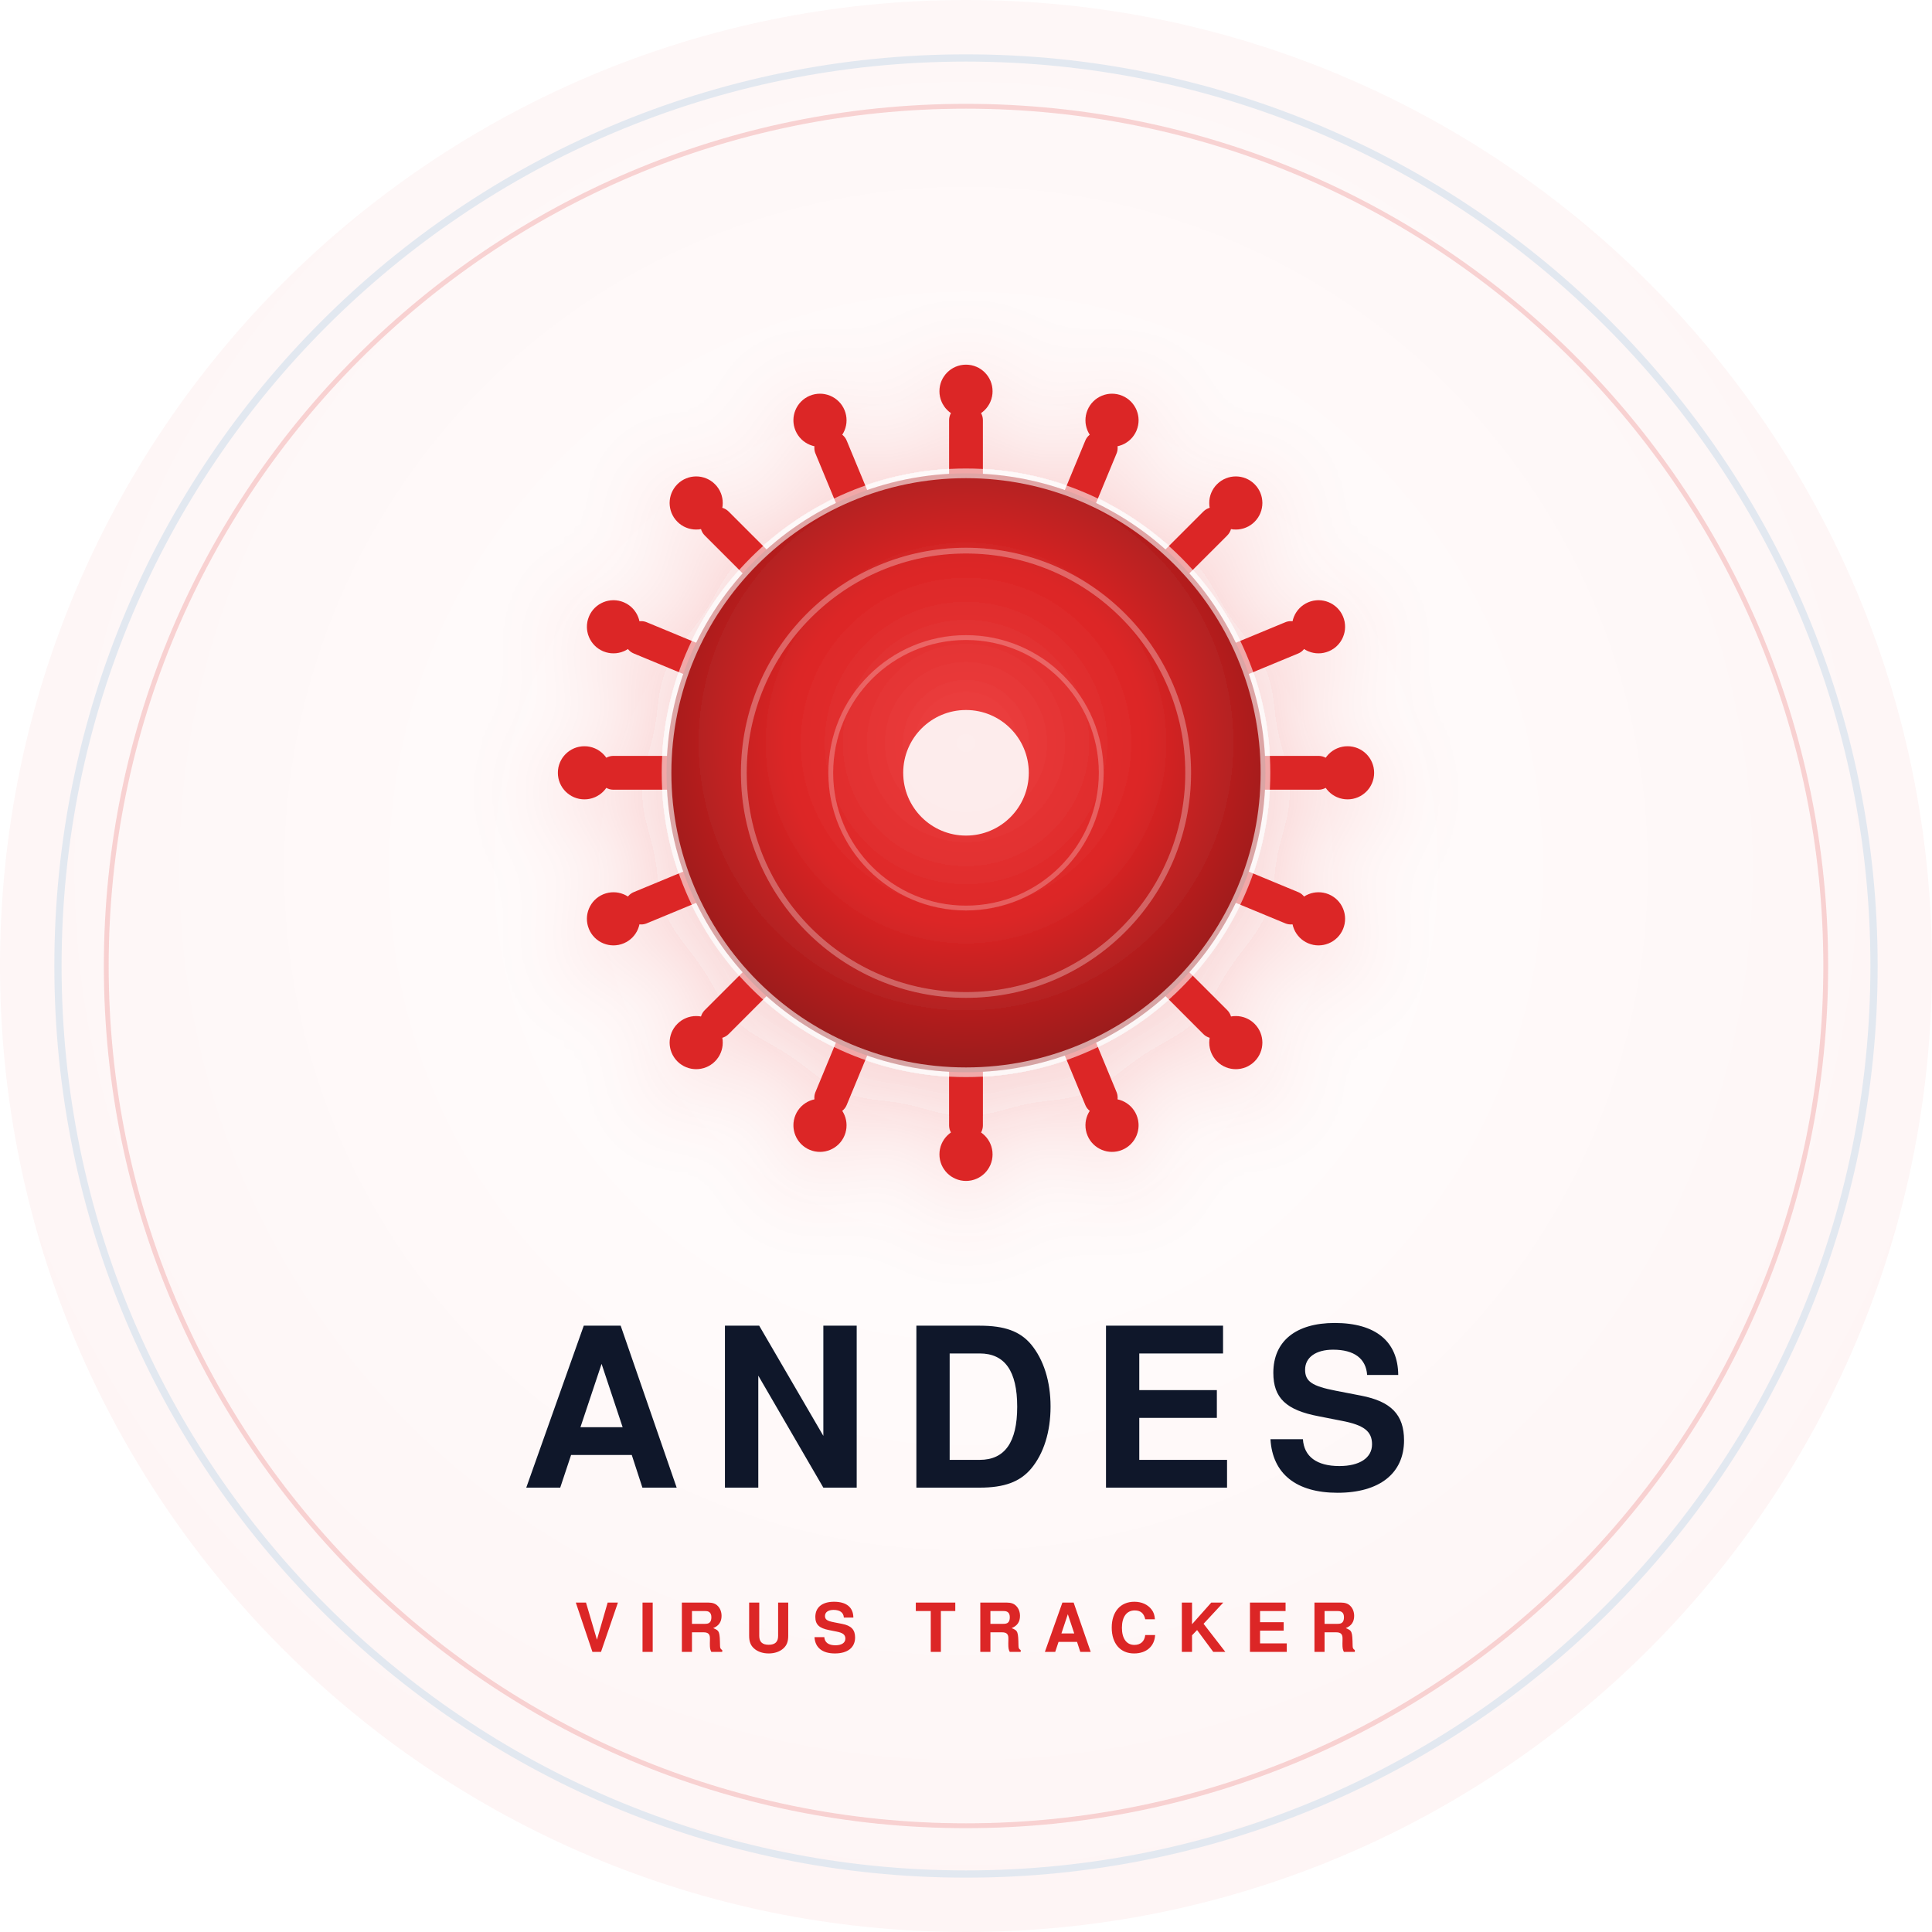
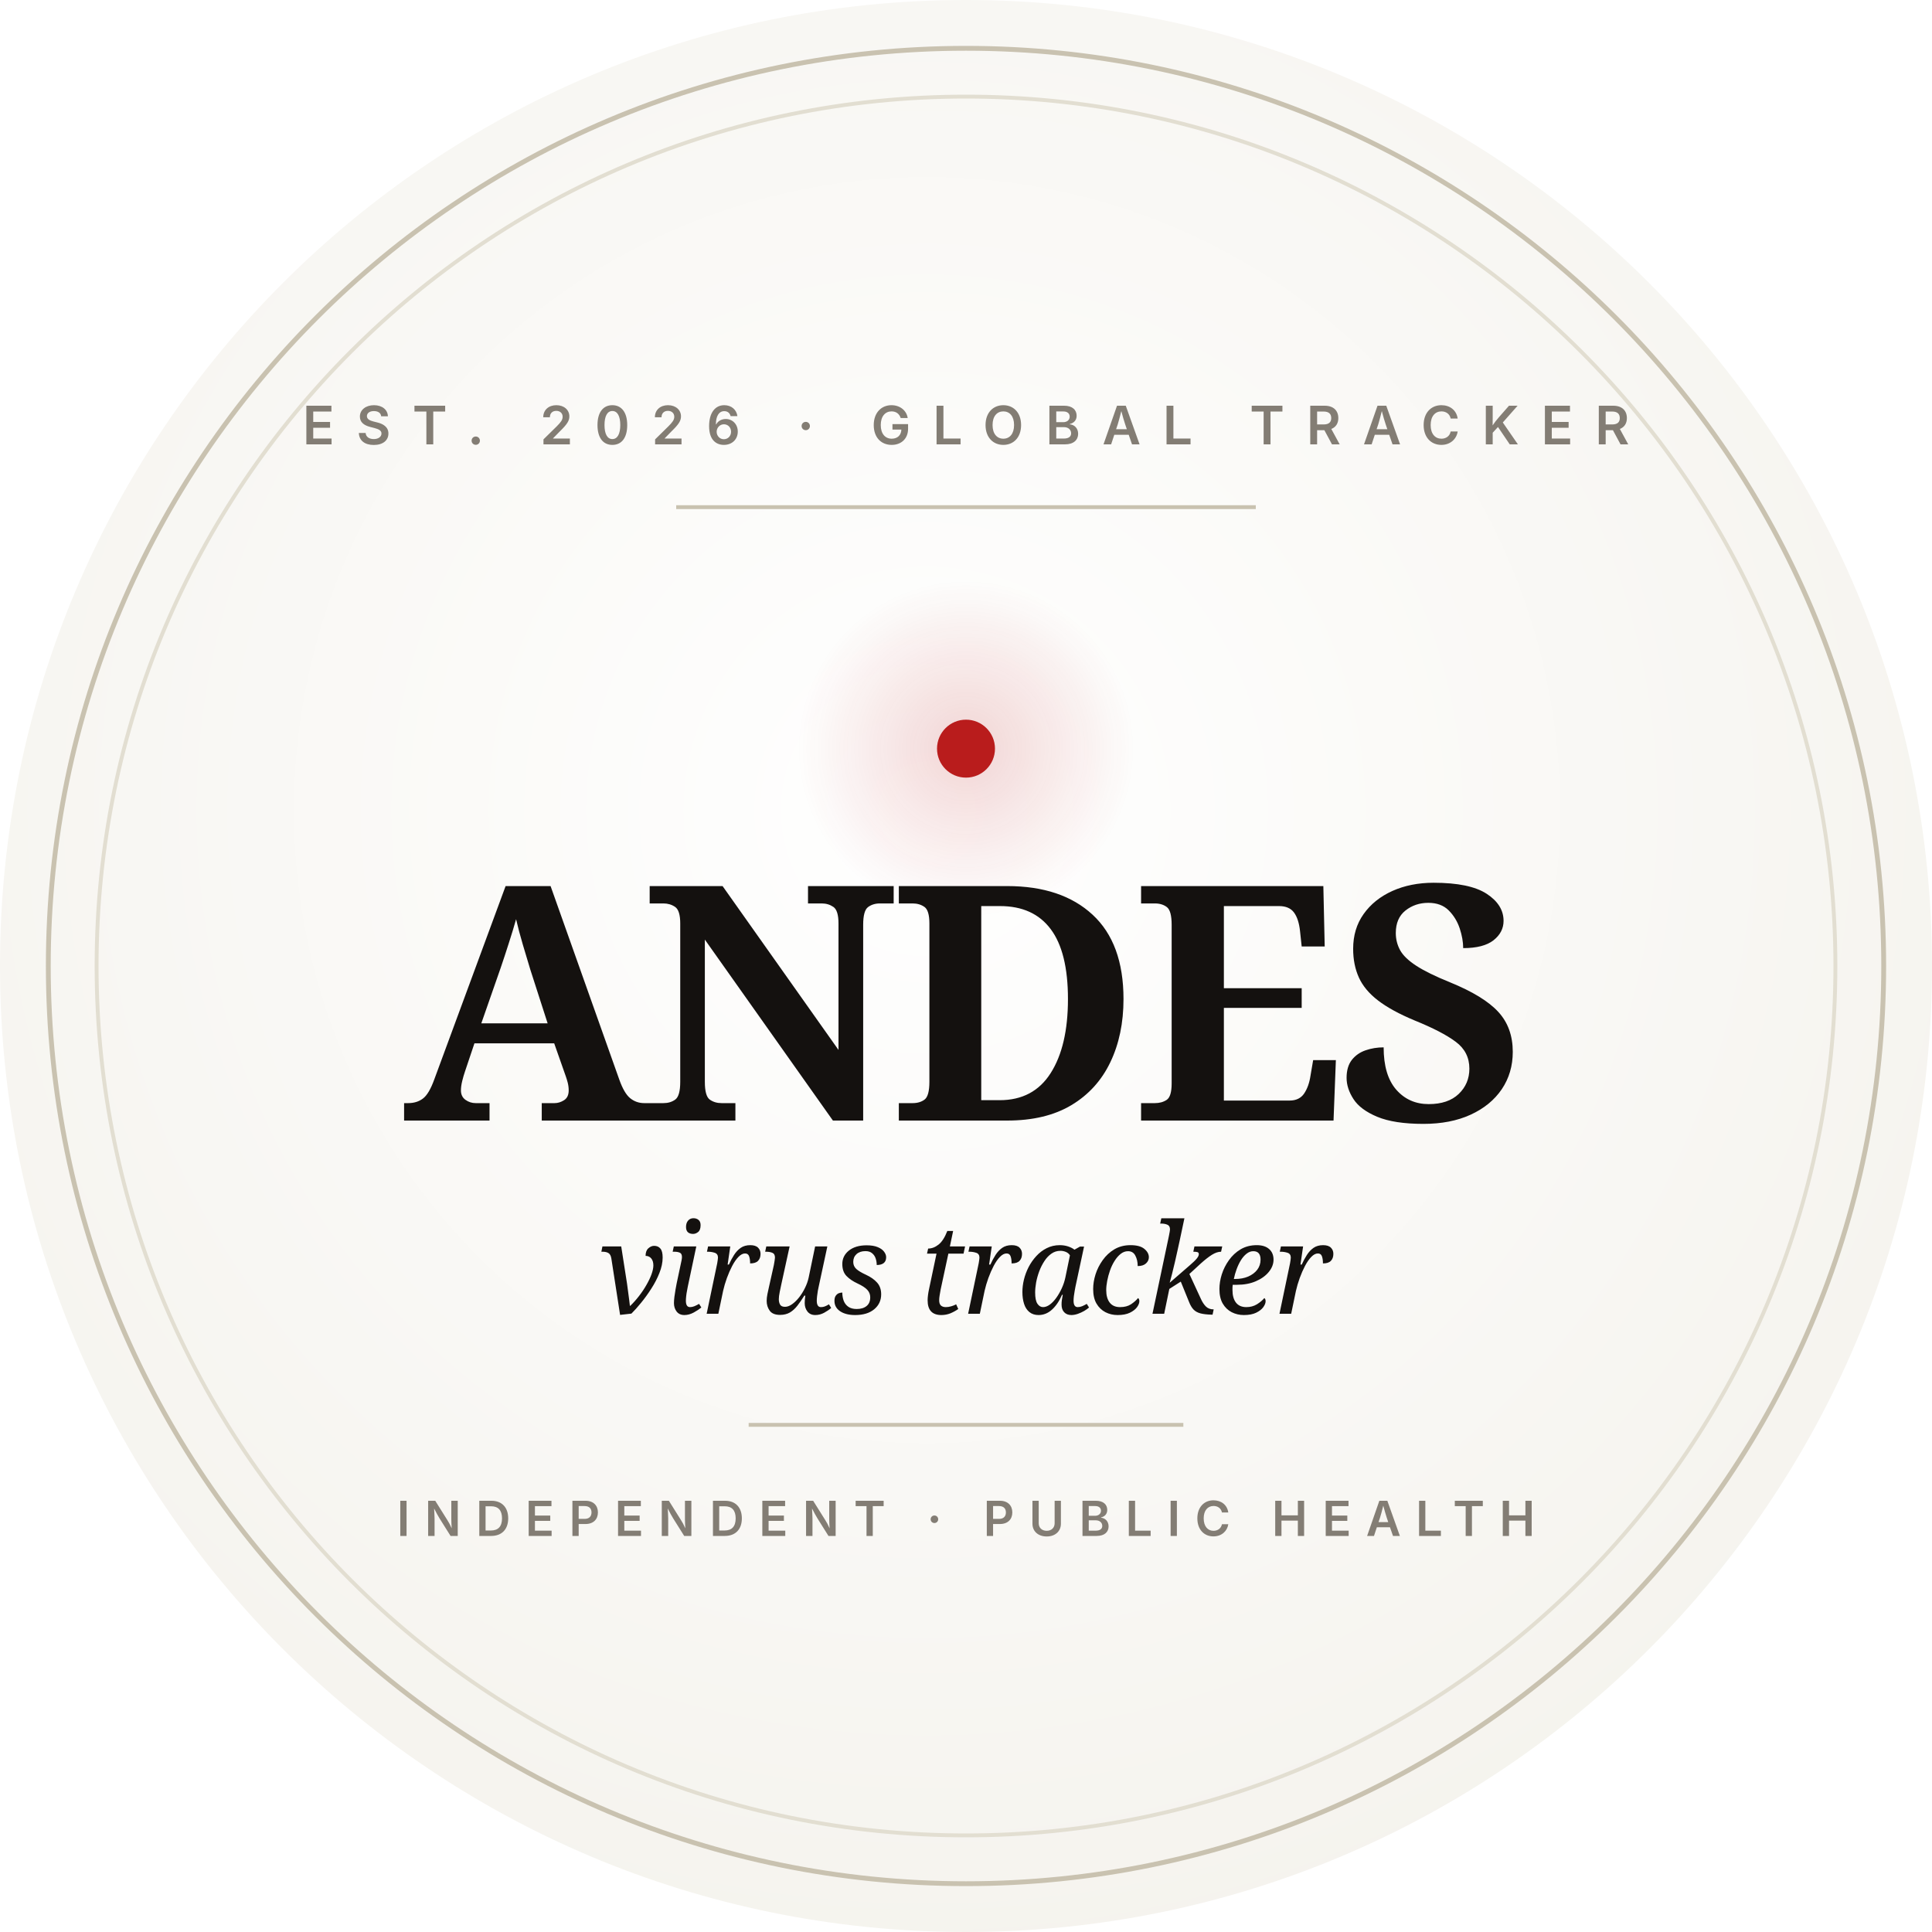
<svg xmlns="http://www.w3.org/2000/svg" viewBox="0 0 400 400" width="400" height="400">
  <defs>
-     <radialGradient id="bgLight" cx="50%" cy="45%" r="70%">
-       <stop offset="0%" stop-color="#ffffff" />
-       <stop offset="100%" stop-color="#FEF2F2" />
+     <radialGradient id="paperBg" cx="48%" cy="42%" r="65%">
+       <stop offset="0%" stop-color="#FFFFFF" />
+       <stop offset="100%" stop-color="#F4F2EC" />
    </radialGradient>
-     <radialGradient id="virusCore" cx="50%" cy="45%" r="55%">
-       <stop offset="0%" stop-color="#ef4444" />
-       <stop offset="55%" stop-color="#dc2626" />
-       <stop offset="100%" stop-color="#991b1b" />
+     <radialGradient id="dotGlow" cx="50%" cy="50%" r="50%">
+       <stop offset="0%" stop-color="#B91C1C" stop-opacity="0.18" />
+       <stop offset="100%" stop-color="#B91C1C" stop-opacity="0" />
    </radialGradient>
-     <filter id="shadow" x="-30%" y="-30%" width="160%" height="160%">
-       <feDropShadow dx="0" dy="4" stdDeviation="10" flood-color="rgba(220,38,38,0.22)" />
-     </filter>
-     <filter id="softShadow" x="-20%" y="-20%" width="140%" height="140%">
-       <feDropShadow dx="0" dy="2" stdDeviation="5" flood-color="rgba(15,23,42,0.12)" />
-     </filter>
  </defs>
-   <circle cx="200" cy="200" r="200" fill="url(#bgLight)" />
-   <circle cx="200" cy="200" r="188" fill="none" stroke="#E2E8F0" stroke-width="1.5" />
-   <circle cx="200" cy="200" r="178" fill="none" stroke="#dc2626" stroke-width="1" opacity="0.18" />
-   <g transform="translate(200, 160)" filter="url(#shadow)">
-     <g fill="#dc2626">
-       <g transform="rotate(0)">
-         <rect x="-3.5" y="-76" width="7" height="18" rx="3" />
-         <circle cx="0" cy="-79" r="5.5" />
-       </g>
-       <g transform="rotate(22.5)">
-         <rect x="-3.5" y="-76" width="7" height="18" rx="3" />
-         <circle cx="0" cy="-79" r="5.5" />
-       </g>
-       <g transform="rotate(45)">
-         <rect x="-3.5" y="-76" width="7" height="18" rx="3" />
-         <circle cx="0" cy="-79" r="5.5" />
-       </g>
-       <g transform="rotate(67.5)">
-         <rect x="-3.5" y="-76" width="7" height="18" rx="3" />
-         <circle cx="0" cy="-79" r="5.5" />
-       </g>
-       <g transform="rotate(90)">
-         <rect x="-3.5" y="-76" width="7" height="18" rx="3" />
-         <circle cx="0" cy="-79" r="5.5" />
-       </g>
-       <g transform="rotate(112.5)">
-         <rect x="-3.5" y="-76" width="7" height="18" rx="3" />
-         <circle cx="0" cy="-79" r="5.5" />
-       </g>
-       <g transform="rotate(135)">
-         <rect x="-3.5" y="-76" width="7" height="18" rx="3" />
-         <circle cx="0" cy="-79" r="5.5" />
-       </g>
-       <g transform="rotate(157.5)">
-         <rect x="-3.5" y="-76" width="7" height="18" rx="3" />
-         <circle cx="0" cy="-79" r="5.5" />
-       </g>
-       <g transform="rotate(180)">
-         <rect x="-3.5" y="-76" width="7" height="18" rx="3" />
-         <circle cx="0" cy="-79" r="5.5" />
-       </g>
-       <g transform="rotate(202.5)">
-         <rect x="-3.5" y="-76" width="7" height="18" rx="3" />
-         <circle cx="0" cy="-79" r="5.5" />
-       </g>
-       <g transform="rotate(225)">
-         <rect x="-3.5" y="-76" width="7" height="18" rx="3" />
-         <circle cx="0" cy="-79" r="5.5" />
-       </g>
-       <g transform="rotate(247.5)">
-         <rect x="-3.5" y="-76" width="7" height="18" rx="3" />
-         <circle cx="0" cy="-79" r="5.5" />
-       </g>
-       <g transform="rotate(270)">
-         <rect x="-3.5" y="-76" width="7" height="18" rx="3" />
-         <circle cx="0" cy="-79" r="5.5" />
-       </g>
-       <g transform="rotate(292.5)">
-         <rect x="-3.5" y="-76" width="7" height="18" rx="3" />
-         <circle cx="0" cy="-79" r="5.5" />
-       </g>
-       <g transform="rotate(315)">
-         <rect x="-3.5" y="-76" width="7" height="18" rx="3" />
-         <circle cx="0" cy="-79" r="5.5" />
-       </g>
-       <g transform="rotate(337.5)">
-         <rect x="-3.5" y="-76" width="7" height="18" rx="3" />
-         <circle cx="0" cy="-79" r="5.5" />
-       </g>
-     </g>
-     <circle r="62" fill="url(#virusCore)" stroke="rgba(255,255,255,0.6)" stroke-width="2" />
-     <circle r="46" fill="none" stroke="rgba(255,255,255,0.3)" stroke-width="1.2" />
-     <circle r="28" fill="none" stroke="rgba(255,255,255,0.25)" stroke-width="1" />
-     <circle r="13" fill="rgba(255,255,255,0.9)" />
-   </g>
-   <text x="200" y="308" text-anchor="middle" fill="#0F172A" font-family="Helvetica, Arial, sans-serif" font-weight="900" font-size="46" letter-spacing="6">ANDES</text>
-   <text x="200" y="342" text-anchor="middle" fill="#dc2626" font-family="Helvetica, Arial, sans-serif" font-weight="700" font-size="14" letter-spacing="4">VIRUS TRACKER</text>
+   <circle cx="200" cy="200" r="200" fill="url(#paperBg)" />
+   <circle cx="200" cy="200" r="190" fill="none" stroke="#C9C2B0" stroke-width="1" />
+   <circle cx="200" cy="200" r="180" fill="none" stroke="#E2DED1" stroke-width="0.8" />
+   <text x="200" y="92" text-anchor="middle" fill="#837D74" font-family="'Inter','Helvetica Neue',Arial,sans-serif" font-weight="600" font-size="11" letter-spacing="4.5">EST. 2026 · GLOBAL TRACKER</text>
+   <line x1="140" y1="105" x2="260" y2="105" stroke="#C9C2B0" stroke-width="0.8" />
+   <circle cx="200" cy="155" r="35" fill="url(#dotGlow)" />
+   <circle cx="200" cy="155" r="6" fill="#B91C1C" />
+   <text x="200" y="232" text-anchor="middle" fill="#14110F" font-family="'Fraunces','Source Serif Pro',Georgia,serif" font-weight="900" font-size="68" letter-spacing="-2">ANDES</text>
+   <text x="200" y="272" text-anchor="middle" fill="#14110F" font-family="'Fraunces','Source Serif Pro',Georgia,serif" font-style="italic" font-weight="500" font-size="26" letter-spacing="-0.4">virus tracker</text>
+   <line x1="155" y1="295" x2="245" y2="295" stroke="#C9C2B0" stroke-width="0.8" />
+   <text x="200" y="318" text-anchor="middle" fill="#837D74" font-family="'Inter','Helvetica Neue',Arial,sans-serif" font-weight="600" font-size="10" letter-spacing="3">INDEPENDENT · PUBLIC HEALTH</text>
</svg>
